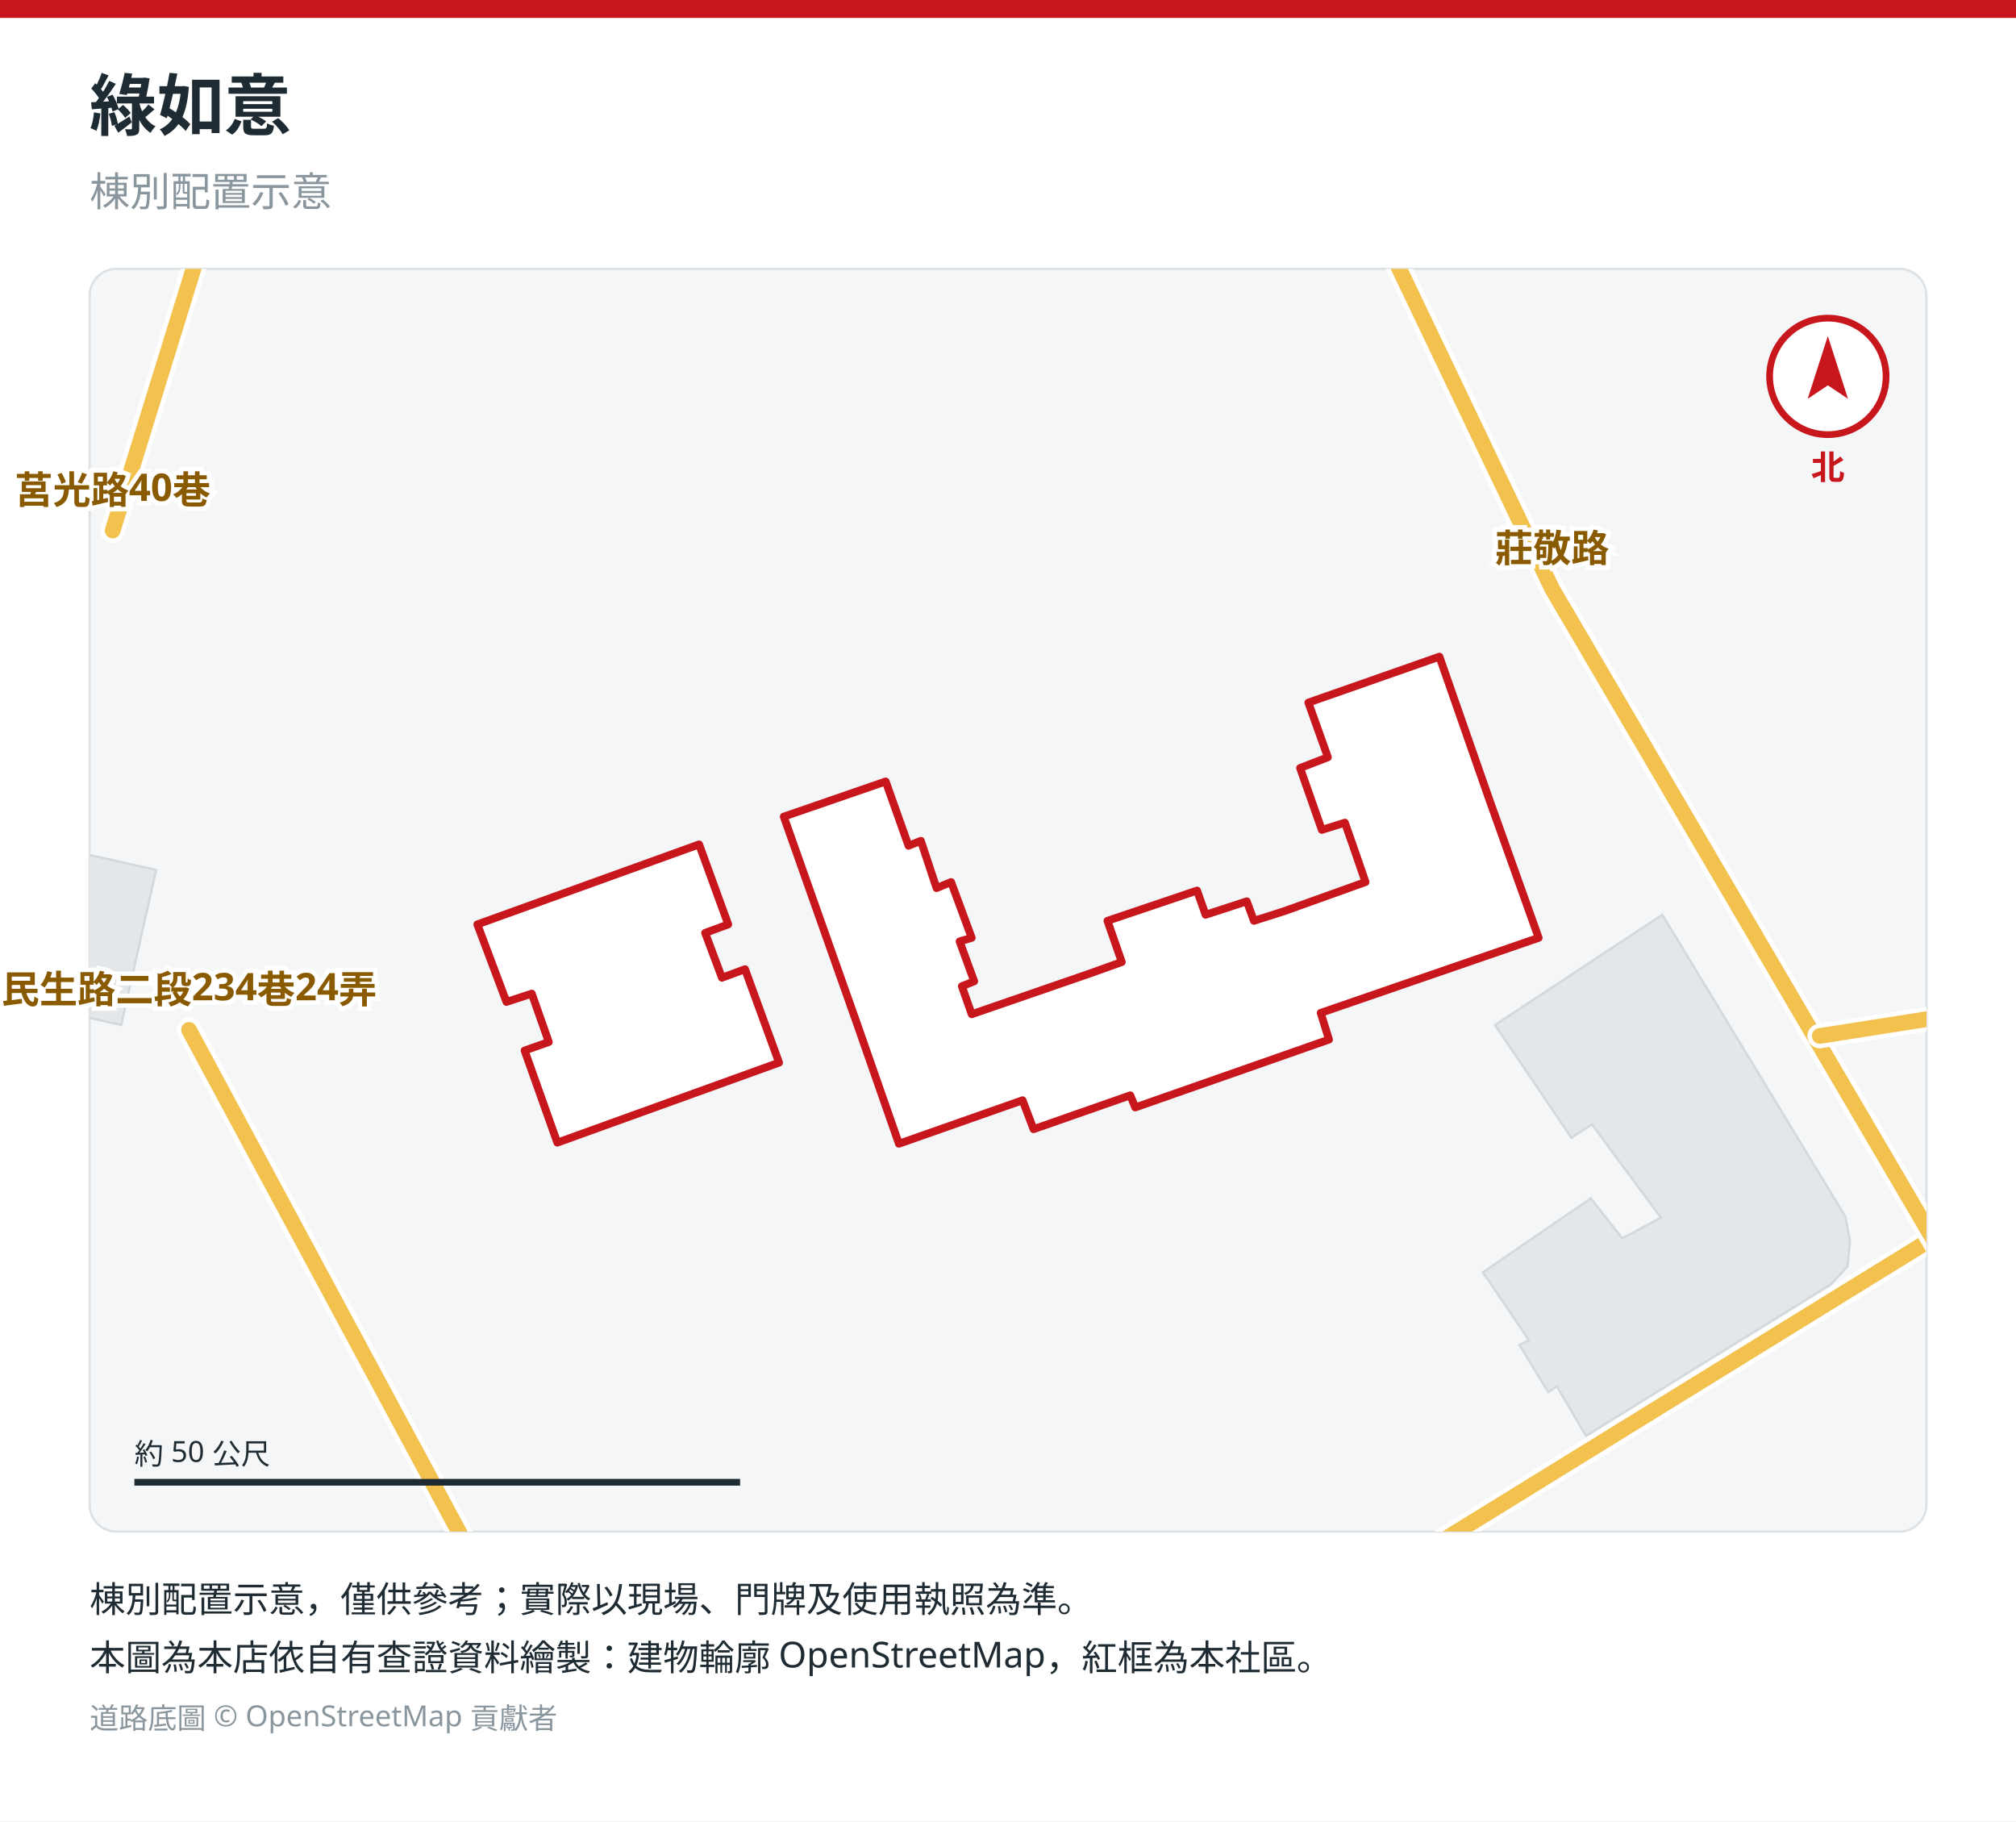
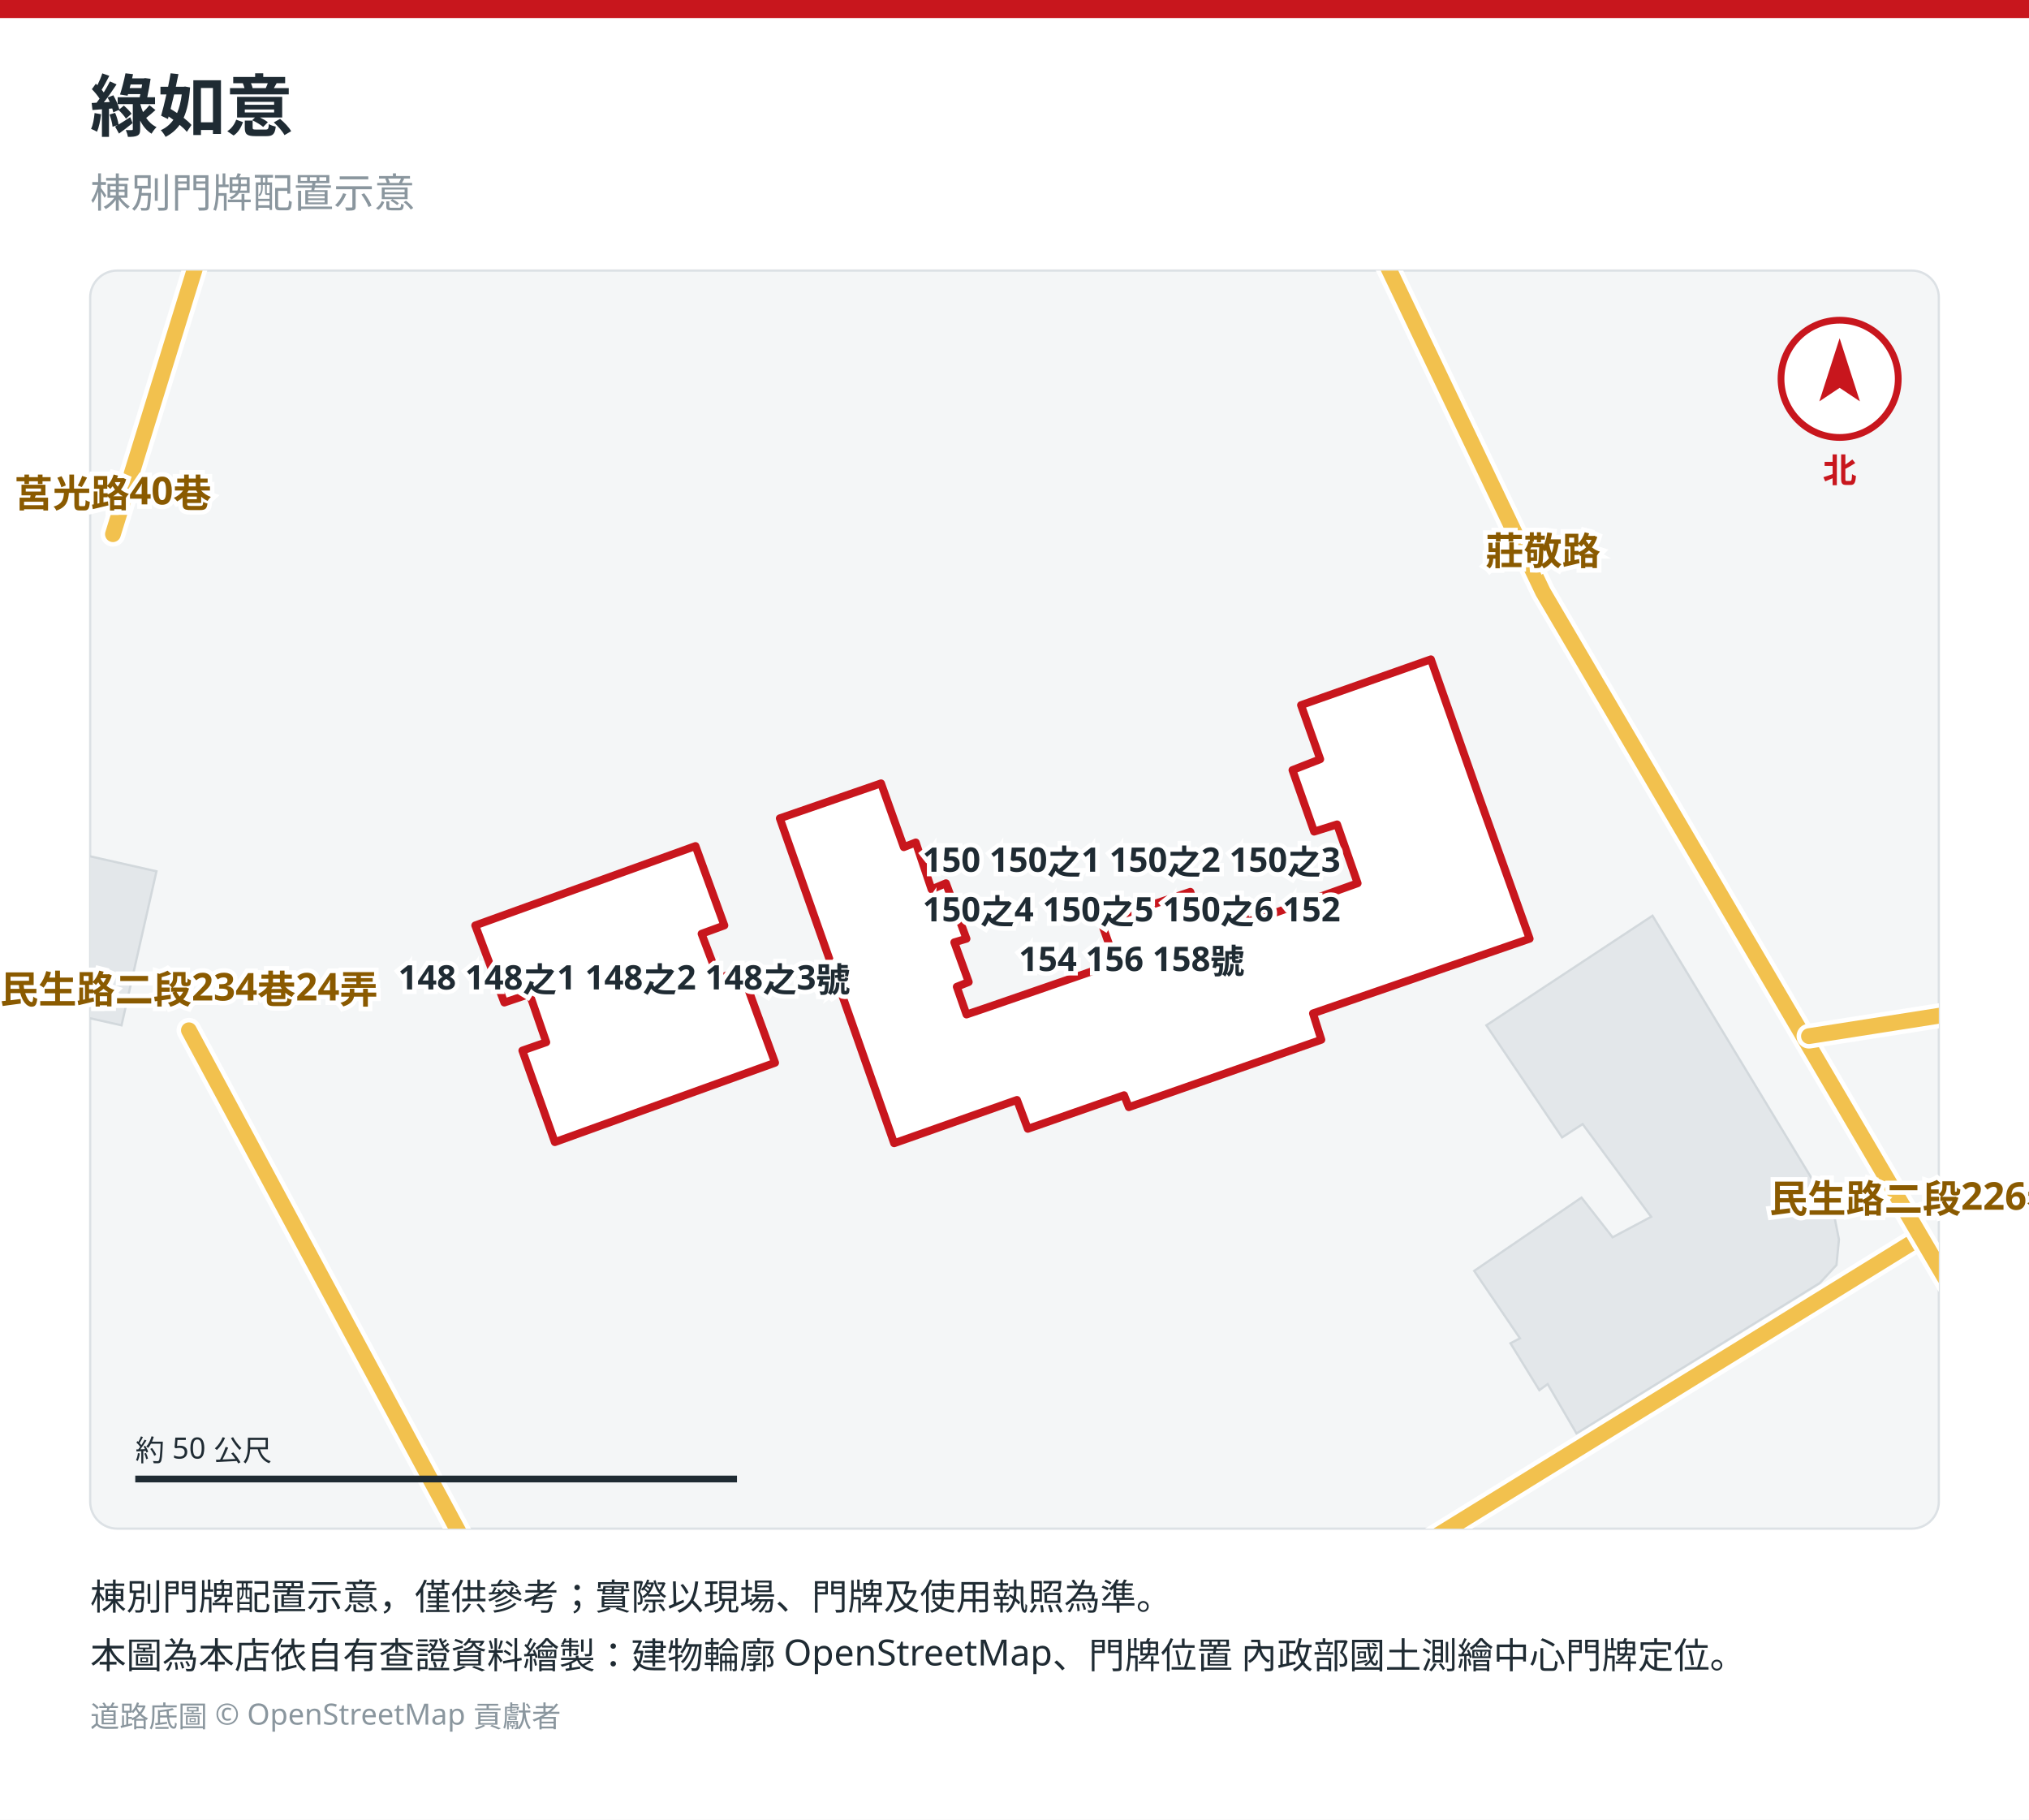
- <svg xmlns="http://www.w3.org/2000/svg" viewBox="0 0 900 813" width="900" height="813" font-family="Noto Sans TC, Microsoft JhengHei, PingFang TC, sans-serif">
+ <svg xmlns="http://www.w3.org/2000/svg" viewBox="0 0 900 807" width="900" height="807" font-family="Noto Sans TC, Microsoft JhengHei, PingFang TC, sans-serif">
  <rect width="100%" height="100%" fill="#FFFFFF" />
  <rect width="100%" height="8" fill="#C8161D" />
  <text x="40" y="58" font-size="30" font-weight="700" fill="#1F2B33">綠如意</text>
-   <text x="40" y="92" font-size="18" fill="#8A969E">棟別配置示意</text>
+   <text x="40" y="92" font-size="18" fill="#8A969E">棟別門牌配置示意</text>
  <defs>
    <clipPath id="c">
-       <rect x="40.0" y="120.0" width="820.0" height="563.6" rx="12" />
+       <rect x="40.0" y="120.0" width="820.0" height="557.9" rx="12" />
    </clipPath>
  </defs>
-   <rect x="40.0" y="120.0" width="820.0" height="563.6" rx="12" fill="#F4F6F7" stroke="#DCE1E5" />
+   <rect x="40.0" y="120.0" width="820.0" height="557.9" rx="12" fill="#F4F6F7" stroke="#DCE1E5" />
  <g clip-path="url(#c)">
-     <path d="M1115.3,363.4 L1080.1,439.7 L1071.5,515.9 L1072.6,614.4 L1079.1,632.2 L1377.6,594.4 L1373.9,553.8 L1372.8,520.8 L1390.6,484.6 Z" fill="#E3E7EA" stroke="#D2D8DC" stroke-width="1" />
-     <path d="M1088.3,693.9 L1069.9,753.4 L1045.5,800.4 L1060.7,894.6 L1078.0,882.7 L1147.8,878.9 L1142.3,801.5 L1158.6,792.3 L1378.7,765.8 L1371.1,666.3 Z" fill="#E3E7EA" stroke="#D2D8DC" stroke-width="1" />
-     <path d="M-204.5,-99.6 L-233.7,66.5 L-79.5,93.0 L-50.3,-73.1 Z" fill="#E3E7EA" stroke="#D2D8DC" stroke-width="1" />
-     <path d="M-74.7,101.6 L-589.6,-5.5 L-617.7,-11.4 L-621.5,16.1 L-623.1,28.0 L-754.0,5.9 L-725.4,-159.6 L-715.6,-216.4 L-712.4,-234.3 L-589.1,-220.2 L-591.2,-203.5 L-593.9,-184.0 L-544.7,-173.7 L-50.3,-73.1 Z" fill="#E3E7EA" stroke="#D2D8DC" stroke-width="1" />
-     <path d="M801.6,34.5 L733.4,71.9 L686.4,-14.1 L755.1,-51.5 L766.4,-31.5 L788.1,-43.4 L812.9,2.1 L790.2,14.5 Z" fill="#E3E7EA" stroke="#D2D8DC" stroke-width="1" />
-     <path d="M708.0,640.9 L817.3,573.3 L824.8,565.2 L825.9,553.8 L823.8,543.0 L742.1,408.3 L667.4,457.5 L701.5,507.8 L710.7,501.9 L741.5,543.5 L724.2,552.7 L710.2,534.9 L662.0,567.9 L682.6,598.2 L678.3,600.3 L691.2,621.4 L695.0,618.7 Z" fill="#E3E7EA" stroke="#D2D8DC" stroke-width="1" />
-     <path d="M-6.0,444.0 L9.7,374.8 L69.7,388.3 L54.1,457.5 Z" fill="#E3E7EA" stroke="#D2D8DC" stroke-width="1" />
-     <path d="M-236.9,380.2 L-205.0,208.7 L-159.1,217.4 L-162.8,237.9 L-9.2,266.0 L-37.3,417.0 Z" fill="#E3E7EA" stroke="#D2D8DC" stroke-width="1" />
-     <path d="M2915.4,-180.2 L2600.6,-111.5 L2271.7,-86.6 L1581.6,-101.2 L1327.9,-66.6 L1216.5,4.8 L1125.6,90.8 L967.6,310.4 L940.1,421.3 L903.3,755.6 L722.1,1044.9 L605.2,1163.9 L476.5,1262.4 L-103.9,1628.6" fill="none" stroke="#FFFFFF" stroke-width="13" stroke-linecap="round" stroke-linejoin="round" />
-     <path d="M2915.4,-180.2 L2600.6,-111.5 L2271.7,-86.6 L1581.6,-101.2 L1327.9,-66.6 L1216.5,4.8 L1125.6,90.8 L967.6,310.4 L940.1,421.3 L903.3,755.6 L722.1,1044.9 L605.2,1163.9 L476.5,1262.4 L-103.9,1628.6" fill="none" stroke="#F2C14E" stroke-width="9" stroke-linecap="round" stroke-linejoin="round" />
-     <path d="M-9.8,1689.7 L562.5,1299.2 L799.4,1061.2 L931.9,850.8 L981.7,671.7 L1016.3,371.5 L1094.2,226.6 L1167.8,129.7 L1271.1,32.9 L1382.0,-13.6 L1540.4,-42.8 L2237.1,-27.1 L2662.3,-59.6 L2948.9,-121.8" fill="none" stroke="#FFFFFF" stroke-width="13" stroke-linecap="round" stroke-linejoin="round" />
-     <path d="M-9.8,1689.7 L562.5,1299.2 L799.4,1061.2 L931.9,850.8 L981.7,671.7 L1016.3,371.5 L1094.2,226.6 L1167.8,129.7 L1271.1,32.9 L1382.0,-13.6 L1540.4,-42.8 L2237.1,-27.1 L2662.3,-59.6 L2948.9,-121.8" fill="none" stroke="#F2C14E" stroke-width="9" stroke-linecap="round" stroke-linejoin="round" />
-     <path d="M84.4,459.7 L268.8,802.6" fill="none" stroke="#FFFFFF" stroke-width="11" stroke-linecap="round" stroke-linejoin="round" />
-     <path d="M84.4,459.7 L268.8,802.6" fill="none" stroke="#F2C14E" stroke-width="7" stroke-linecap="round" stroke-linejoin="round" />
-     <path d="M861.1,553.8 L392.7,842.6 L268.8,802.6" fill="none" stroke="#FFFFFF" stroke-width="11" stroke-linecap="round" stroke-linejoin="round" />
-     <path d="M861.1,553.8 L392.7,842.6 L268.8,802.6" fill="none" stroke="#F2C14E" stroke-width="7" stroke-linecap="round" stroke-linejoin="round" />
-     <path d="M2282.0,-3173.0 L562.5,-519.9 L509.0,-405.2 L492.7,-305.1 L515.4,-108.8 L692.9,262.8 L922.7,654.9" fill="none" stroke="#FFFFFF" stroke-width="11" stroke-linecap="round" stroke-linejoin="round" />
-     <path d="M2282.0,-3173.0 L562.5,-519.9 L509.0,-405.2 L492.7,-305.1 L515.4,-108.8 L692.9,262.8 L922.7,654.9" fill="none" stroke="#F2C14E" stroke-width="7" stroke-linecap="round" stroke-linejoin="round" />
-     <path d="M2273.9,868.1 L2206.8,957.3 L2074.9,1054.1 L1943.4,1093.6 L1262.4,1168.3 L1168.9,1162.8 L1094.2,1136.9 L931.9,850.8 L874.1,810.2" fill="none" stroke="#FFFFFF" stroke-width="11" stroke-linecap="round" stroke-linejoin="round" />
-     <path d="M2273.9,868.1 L2206.8,957.3 L2074.9,1054.1 L1943.4,1093.6 L1262.4,1168.3 L1168.9,1162.8 L1094.2,1136.9 L931.9,850.8 L874.1,810.2" fill="none" stroke="#F2C14E" stroke-width="7" stroke-linecap="round" stroke-linejoin="round" />
-     <path d="M940.1,421.3 L898.4,448.9 L812.4,462.4" fill="none" stroke="#FFFFFF" stroke-width="11" stroke-linecap="round" stroke-linejoin="round" />
-     <path d="M940.1,421.3 L898.4,448.9 L812.4,462.4" fill="none" stroke="#F2C14E" stroke-width="7" stroke-linecap="round" stroke-linejoin="round" />
-     <path d="M104.9,-228.9 L120.6,9.1 L50.3,236.8" fill="none" stroke="#FFFFFF" stroke-width="11" stroke-linecap="round" stroke-linejoin="round" />
-     <path d="M104.9,-228.9 L120.6,9.1 L50.3,236.8" fill="none" stroke="#F2C14E" stroke-width="7" stroke-linecap="round" stroke-linejoin="round" />
-     <path d="M237.4,443.5 L226.1,447.2 L213.1,412.6 L312.1,376.9 L325.1,412.6 L314.8,416.4 L322.3,436.4 L332.6,432.6 L347.8,474.3 L248.8,510.0 L234.2,468.9 L245.0,465.1 Z" fill="#FFFFFF" stroke="#C8161D" stroke-width="3.5" stroke-linejoin="round" />
-     <path d="M418.1,396.4 L411.1,375.3 L405.6,377.5 L395.4,348.8 L349.9,364.5 L382.4,456.4 L401.3,510.5 L456.5,491.1 L461.4,504.0 L504.6,488.9 L506.8,494.3 L593.3,464.0 L589.6,452.1 L686.9,418.6 L664.7,356.4 L642.6,293.1 L584.1,313.6 L592.8,338.0 L580.4,342.8 L590.1,370.4 L600.4,367.2 L604.2,378.0 L609.6,393.7 L573.3,406.7 L559.8,411.0 L556.6,402.3 L538.2,408.3 L534.4,397.5 L494.4,411.0 L500.8,429.4 L485.7,434.8 L441.9,449.9 L433.8,452.7 L429.4,440.2 L434.9,438.0 L428.4,420.2 L433.8,418.6 L424.6,393.7 Z" fill="#FFFFFF" stroke="#C8161D" stroke-width="3.5" stroke-linejoin="round" />
+     <path d="M1101.3,361.8 L1066.6,437.1 L1058.1,512.4 L1059.2,609.5 L1065.6,627.2 L1360.3,589.8 L1356.5,549.7 L1355.4,517.2 L1373.1,481.4 Z" fill="#E3E7EA" stroke="#D2D8DC" stroke-width="1" />
+     <path d="M1074.6,688.0 L1056.5,746.7 L1032.5,793.2 L1047.4,886.1 L1064.5,874.3 L1133.4,870.6 L1128.0,794.3 L1144.0,785.2 L1361.3,759.0 L1353.8,660.8 Z" fill="#E3E7EA" stroke="#D2D8DC" stroke-width="1" />
+     <path d="M-201.3,-95.2 L-230.1,68.7 L-78.0,94.9 L-49.2,-69.0 Z" fill="#E3E7EA" stroke="#D2D8DC" stroke-width="1" />
+     <path d="M-73.2,103.4 L-581.4,-2.3 L-609.2,-8.1 L-612.9,19.1 L-614.5,30.8 L-743.7,8.9 L-715.4,-154.4 L-705.8,-210.5 L-702.6,-228.1 L-580.9,-214.2 L-583.0,-197.7 L-585.7,-178.4 L-537.1,-168.3 L-49.2,-69.0 Z" fill="#E3E7EA" stroke="#D2D8DC" stroke-width="1" />
+     <path d="M791.7,37.2 L724.4,74.1 L678.0,-10.8 L745.8,-47.7 L757.0,-27.9 L778.3,-39.6 L802.9,5.2 L780.5,17.5 Z" fill="#E3E7EA" stroke="#D2D8DC" stroke-width="1" />
+     <path d="M699.3,635.7 L807.2,569.0 L814.6,561.0 L815.7,549.7 L813.6,539.1 L733.0,406.1 L659.3,454.7 L692.9,504.4 L702.0,498.5 L732.4,539.6 L715.3,548.7 L701.5,531.1 L653.9,563.6 L674.2,593.5 L670.0,595.7 L682.8,616.5 L686.5,613.8 Z" fill="#E3E7EA" stroke="#D2D8DC" stroke-width="1" />
+     <path d="M-5.4,441.4 L10.1,373.0 L69.4,386.4 L53.9,454.7 Z" fill="#E3E7EA" stroke="#D2D8DC" stroke-width="1" />
+     <path d="M-233.3,378.4 L-201.8,209.1 L-156.5,217.7 L-160.2,238.0 L-8.6,265.7 L-36.3,414.7 Z" fill="#E3E7EA" stroke="#D2D8DC" stroke-width="1" />
+     <path d="M2878.0,-174.7 L2567.3,-106.9 L2242.7,-82.4 L1561.5,-96.8 L1311.1,-62.6 L1201.2,7.9 L1111.5,92.8 L955.6,309.5 L928.4,418.9 L892.1,748.9 L713.2,1034.5 L597.9,1151.9 L470.8,1249.1 L-102.0,1610.5" fill="none" stroke="#FFFFFF" stroke-width="13" stroke-linecap="round" stroke-linejoin="round" />
+     <path d="M2878.0,-174.7 L2567.3,-106.9 L2242.7,-82.4 L1561.5,-96.8 L1311.1,-62.6 L1201.2,7.9 L1111.5,92.8 L955.6,309.5 L928.4,418.9 L892.1,748.9 L713.2,1034.5 L597.9,1151.9 L470.8,1249.1 L-102.0,1610.5" fill="none" stroke="#F2C14E" stroke-width="9" stroke-linecap="round" stroke-linejoin="round" />
+     <path d="M-9.1,1670.9 L555.7,1285.4 L789.5,1050.5 L920.3,842.8 L969.5,666.1 L1003.6,369.8 L1080.5,226.8 L1153.1,131.2 L1255.1,35.6 L1364.5,-10.3 L1520.9,-39.1 L2208.6,-23.6 L2628.2,-55.7 L2911.1,-117.1" fill="none" stroke="#FFFFFF" stroke-width="13" stroke-linecap="round" stroke-linejoin="round" />
+     <path d="M-9.1,1670.9 L555.7,1285.4 L789.5,1050.5 L920.3,842.8 L969.5,666.1 L1003.6,369.8 L1080.5,226.8 L1153.1,131.2 L1255.1,35.6 L1364.5,-10.3 L1520.9,-39.1 L2208.6,-23.6 L2628.2,-55.7 L2911.1,-117.1" fill="none" stroke="#F2C14E" stroke-width="9" stroke-linecap="round" stroke-linejoin="round" />
+     <path d="M83.8,456.9 L265.8,795.3" fill="none" stroke="#FFFFFF" stroke-width="11" stroke-linecap="round" stroke-linejoin="round" />
+     <path d="M83.8,456.9 L265.8,795.3" fill="none" stroke="#F2C14E" stroke-width="7" stroke-linecap="round" stroke-linejoin="round" />
+     <path d="M850.4,549.7 L388.1,834.8 L265.8,795.3" fill="none" stroke="#FFFFFF" stroke-width="11" stroke-linecap="round" stroke-linejoin="round" />
+     <path d="M850.4,549.7 L388.1,834.8 L265.8,795.3" fill="none" stroke="#F2C14E" stroke-width="7" stroke-linecap="round" stroke-linejoin="round" />
+     <path d="M2252.9,-3128.6 L555.7,-510.0 L502.9,-396.8 L486.8,-298.0 L509.3,-104.2 L684.4,262.5 L911.3,649.6" fill="none" stroke="#FFFFFF" stroke-width="11" stroke-linecap="round" stroke-linejoin="round" />
+     <path d="M2252.9,-3128.6 L555.7,-510.0 L502.9,-396.8 L486.8,-298.0 L509.3,-104.2 L684.4,262.5 L911.3,649.6" fill="none" stroke="#F2C14E" stroke-width="7" stroke-linecap="round" stroke-linejoin="round" />
+     <path d="M2244.9,859.9 L2178.7,948.0 L2048.4,1043.6 L1918.7,1082.5 L1246.5,1156.2 L1154.2,1150.9 L1080.5,1125.3 L920.3,842.8 L863.2,802.8" fill="none" stroke="#FFFFFF" stroke-width="11" stroke-linecap="round" stroke-linejoin="round" />
+     <path d="M2244.9,859.9 L2178.7,948.0 L2048.4,1043.6 L1918.7,1082.5 L1246.5,1156.2 L1154.2,1150.9 L1080.5,1125.3 L920.3,842.8 L863.2,802.8" fill="none" stroke="#F2C14E" stroke-width="7" stroke-linecap="round" stroke-linejoin="round" />
+     <path d="M928.4,418.9 L887.2,446.2 L802.4,459.5" fill="none" stroke="#FFFFFF" stroke-width="11" stroke-linecap="round" stroke-linejoin="round" />
+     <path d="M928.4,418.9 L887.2,446.2 L802.4,459.5" fill="none" stroke="#F2C14E" stroke-width="7" stroke-linecap="round" stroke-linejoin="round" />
+     <path d="M104.1,-222.8 L119.5,12.1 L50.1,236.9" fill="none" stroke="#FFFFFF" stroke-width="11" stroke-linecap="round" stroke-linejoin="round" />
+     <path d="M104.1,-222.8 L119.5,12.1 L50.1,236.9" fill="none" stroke="#F2C14E" stroke-width="7" stroke-linecap="round" stroke-linejoin="round" />
+     <path d="M234.9,440.8 L223.7,444.6 L210.8,410.4 L308.5,375.2 L321.3,410.4 L311.2,414.1 L318.7,433.9 L328.8,430.2 L343.8,471.3 L246.1,506.5 L231.7,465.9 L242.3,462.2 Z" fill="#FFFFFF" stroke="#C8161D" stroke-width="3.5" stroke-linejoin="round" />
+     <path d="M413.2,394.4 L406.2,373.6 L400.9,375.7 L390.8,347.4 L345.9,362.9 L377.9,453.7 L396.6,507.0 L451.1,487.8 L455.9,500.6 L498.6,485.7 L500.7,491.0 L586.1,461.1 L582.4,449.4 L678.5,416.3 L656.6,354.9 L634.7,292.4 L577.1,312.7 L585.6,336.7 L573.3,341.5 L582.9,368.8 L593.1,365.6 L596.8,376.2 L602.2,391.7 L566.4,404.5 L553.0,408.8 L549.8,400.3 L531.7,406.1 L528.0,395.5 L488.4,408.8 L494.9,427.0 L479.9,432.3 L436.7,447.2 L428.7,449.9 L424.4,437.6 L429.7,435.5 L423.3,417.9 L428.7,416.3 L419.6,391.7 Z" fill="#FFFFFF" stroke="#C8161D" stroke-width="3.5" stroke-linejoin="round" />
  </g>
-   <text x="84.4" y="447.7" font-size="17" font-weight="700" fill="#8A5A00" text-anchor="middle" stroke="#FFFFFF" stroke-width="4" paint-order="stroke">民生路二段234巷24弄</text>
-   <text x="692.9" y="250.8" font-size="17" font-weight="700" fill="#8A5A00" text-anchor="middle" stroke="#FFFFFF" stroke-width="4" paint-order="stroke">莊敬路</text>
-   <text x="50.3" y="224.8" font-size="17" font-weight="700" fill="#8A5A00" text-anchor="middle" stroke="#FFFFFF" stroke-width="4" paint-order="stroke">莒光路40巷</text>
+   <text x="83.8" y="444.9" font-size="17" font-weight="700" fill="#8A5A00" text-anchor="middle" stroke="#FFFFFF" stroke-width="4" paint-order="stroke">民生路二段234巷24弄</text>
+   <text x="850.4" y="537.7" font-size="17" font-weight="700" fill="#8A5A00" text-anchor="middle" stroke="#FFFFFF" stroke-width="4" paint-order="stroke">民生路二段226巷</text>
+   <text x="684.4" y="250.5" font-size="17" font-weight="700" fill="#8A5A00" text-anchor="middle" stroke="#FFFFFF" stroke-width="4" paint-order="stroke">莊敬路</text>
+   <text x="50.1" y="224.9" font-size="17" font-weight="700" fill="#8A5A00" text-anchor="middle" stroke="#FFFFFF" stroke-width="4" paint-order="stroke">莒光路40巷</text>
+   <text x="276.8" y="438.8" font-size="15" font-weight="600" fill="#1F2B33" text-anchor="middle" stroke="#FFFFFF" stroke-width="4" paint-order="stroke">148 148之1 148之2 148之3號</text>
+   <text x="501.9" y="386.6" font-size="15" font-weight="600" fill="#1F2B33" text-anchor="middle" stroke="#FFFFFF" stroke-width="4" paint-order="stroke">150 150之1 150之2 150之3</text>
+   <text x="501.9" y="408.6" font-size="15" font-weight="600" fill="#1F2B33" text-anchor="middle" stroke="#FFFFFF" stroke-width="4" paint-order="stroke">150之4 150之5 150之6 152</text>
+   <text x="501.9" y="430.6" font-size="15" font-weight="600" fill="#1F2B33" text-anchor="middle" stroke="#FFFFFF" stroke-width="4" paint-order="stroke">154 156 158號</text>
  <circle cx="816.0" cy="168.0" r="26" fill="#FFFFFF" stroke="#C8161D" stroke-width="3" />
  <path d="M816.0,150.0 L825.0,178.0 L816.0,172.0 L807.0,178.0 Z" fill="#C8161D" />
  <text x="816.0" y="214.0" font-size="15" font-weight="700" fill="#C8161D" text-anchor="middle">北</text>
-   <line x1="60.0" y1="661.6" x2="330.4" y2="661.6" stroke="#1F2B33" stroke-width="3" />
-   <text x="60.0" y="653.6" font-size="13" fill="#1F2B33">約 50 公尺</text>
-   <text x="40" y="719.6" font-size="16" fill="#1F2B33">棟別配置示意，僅供參考；實際以現場、門牌及使用執照為準。</text>
-   <text x="40" y="745.6" font-size="16" fill="#1F2B33">本圖為本店依自有查證資料繪製：建物輪廓 OpenStreetMap，紅框為本社區。</text>
-   <text x="40" y="771.6" font-size="13" fill="#8A969E">道路底圖 © OpenStreetMap 貢獻者</text>
+   <line x1="60.0" y1="655.9" x2="326.9" y2="655.9" stroke="#1F2B33" stroke-width="3" />
+   <text x="60.0" y="647.9" font-size="13" fill="#1F2B33">約 50 公尺</text>
+   <text x="40" y="713.9" font-size="16" fill="#1F2B33">棟別門牌配置示意，僅供參考；實際以現場、門牌及使用執照為準。</text>
+   <text x="40" y="739.9" font-size="16" fill="#1F2B33">本圖為本店依自有查證資料繪製：建物輪廓 OpenStreetMap、門牌位置 內政部國土測繪中心門牌定位。</text>
+   <text x="40" y="765.9" font-size="13" fill="#8A969E">道路底圖 © OpenStreetMap 貢獻者</text>
</svg>
